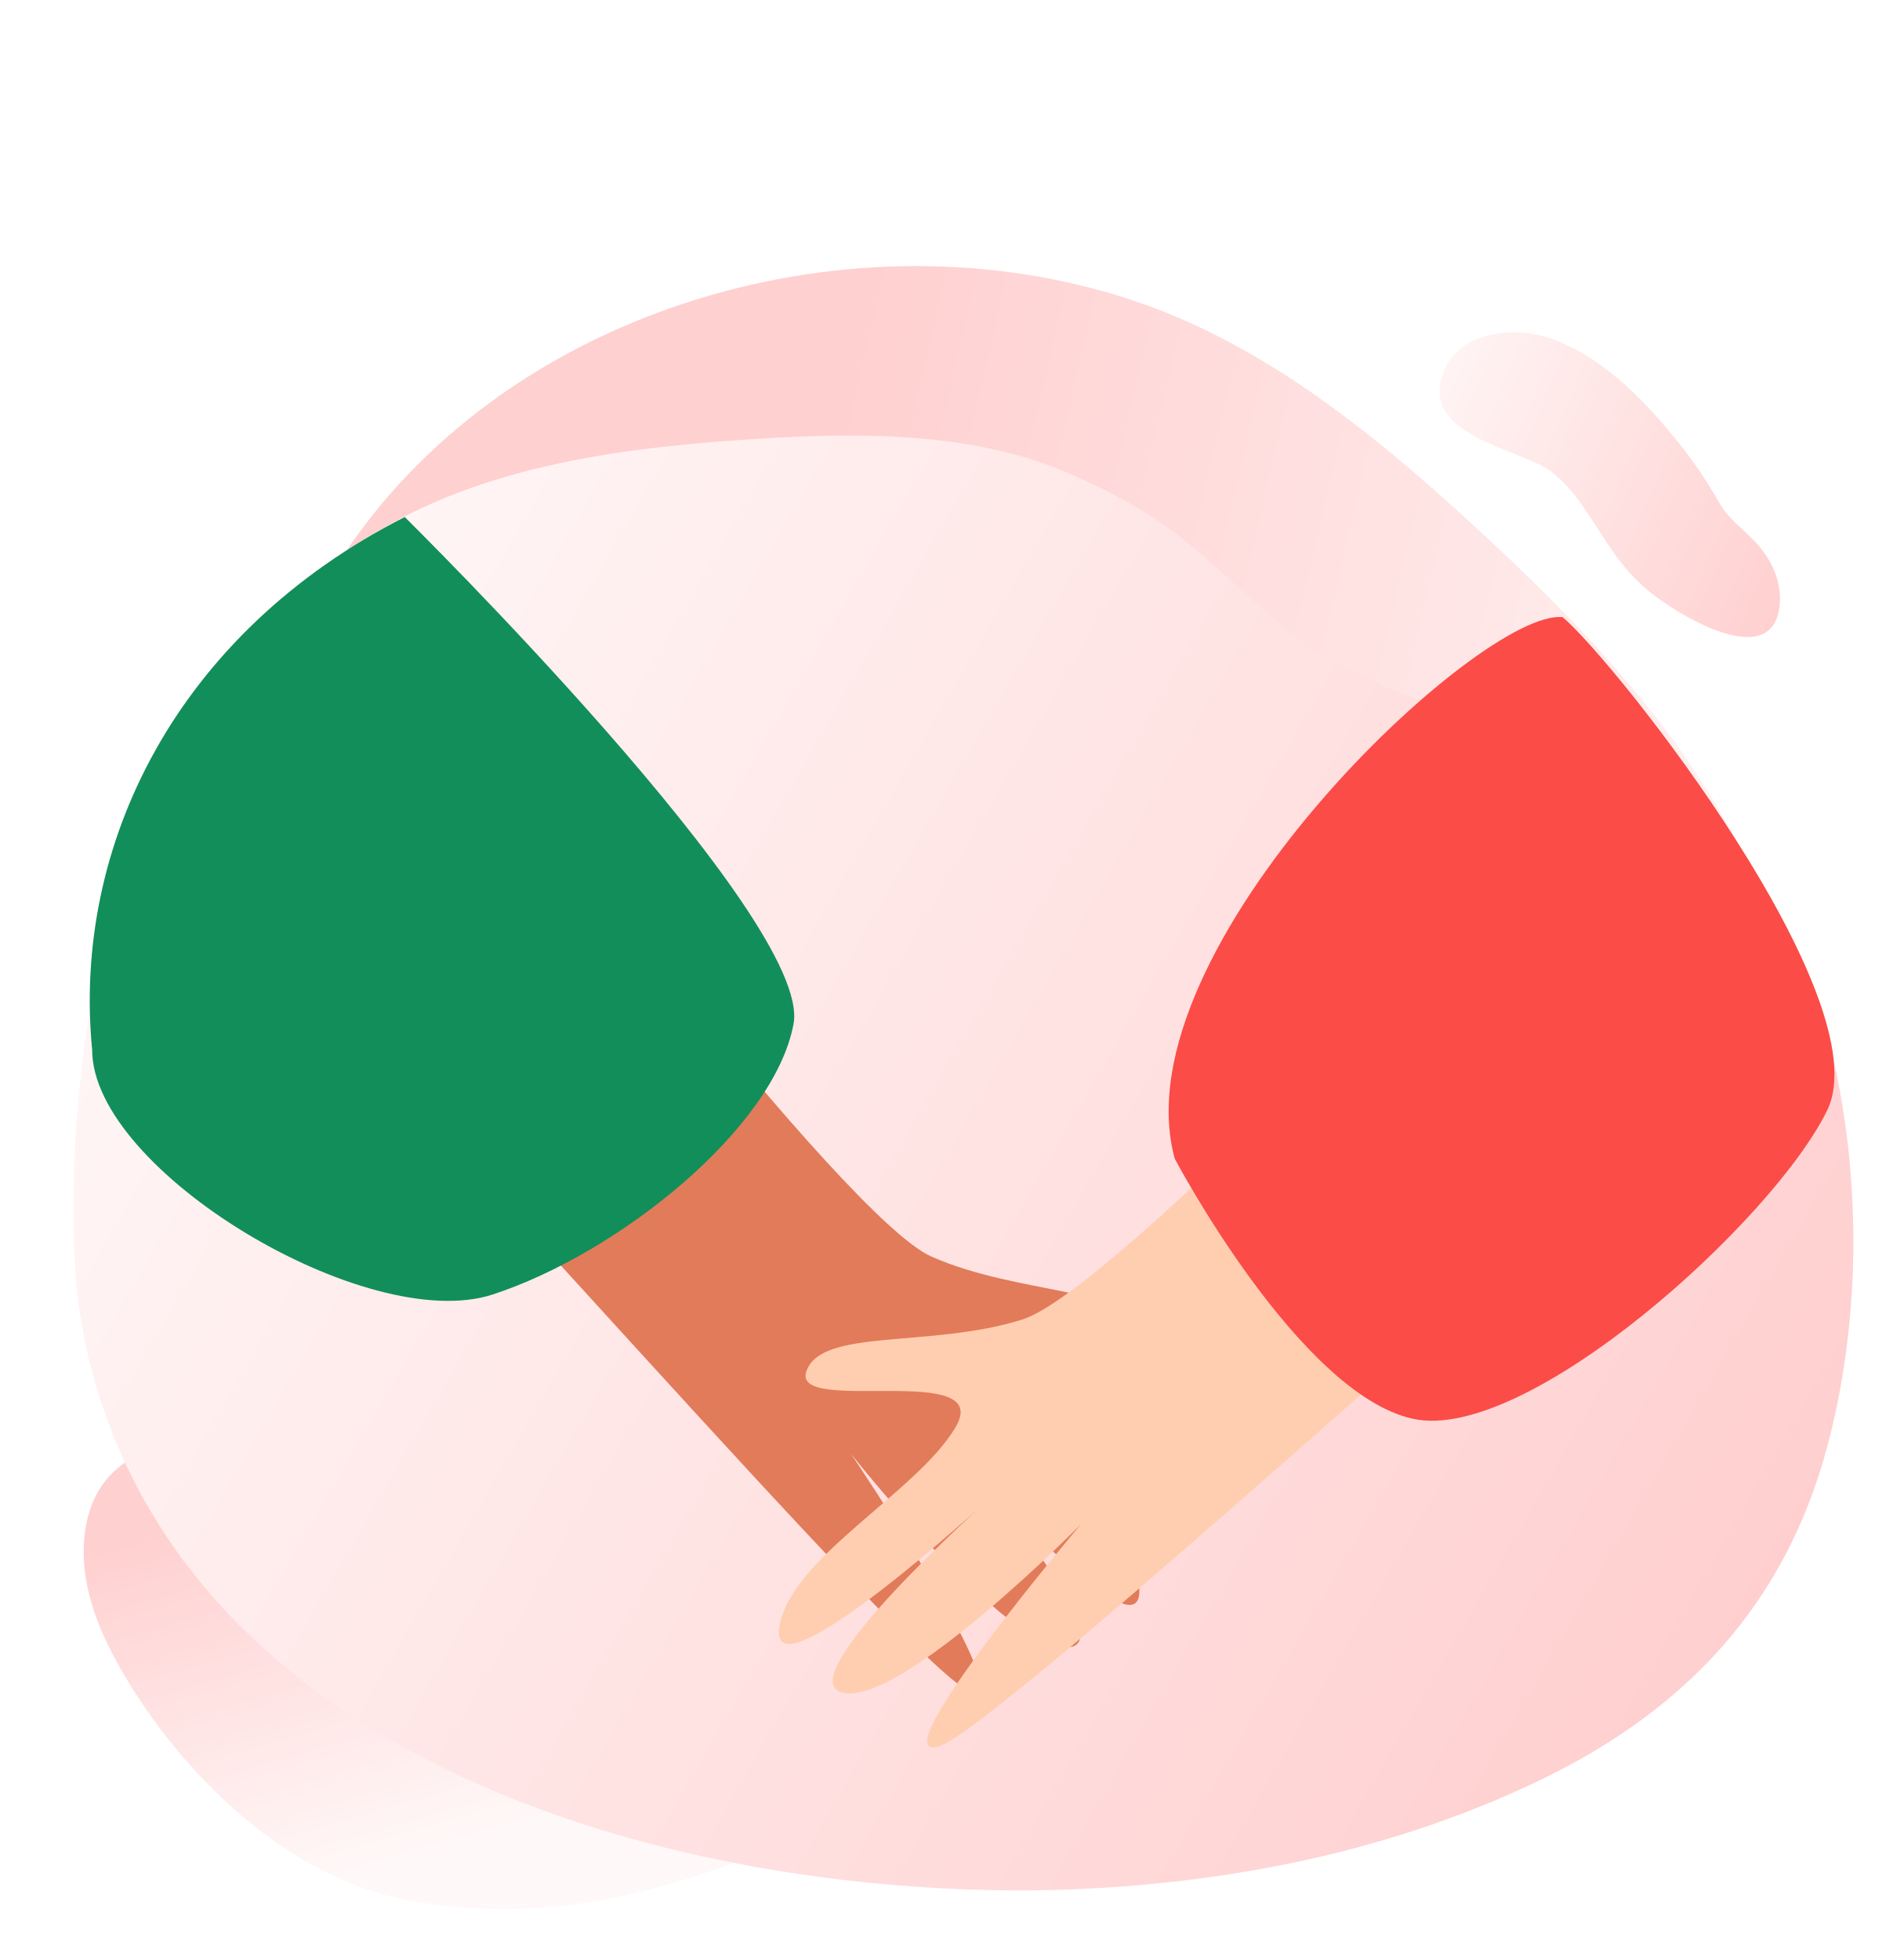
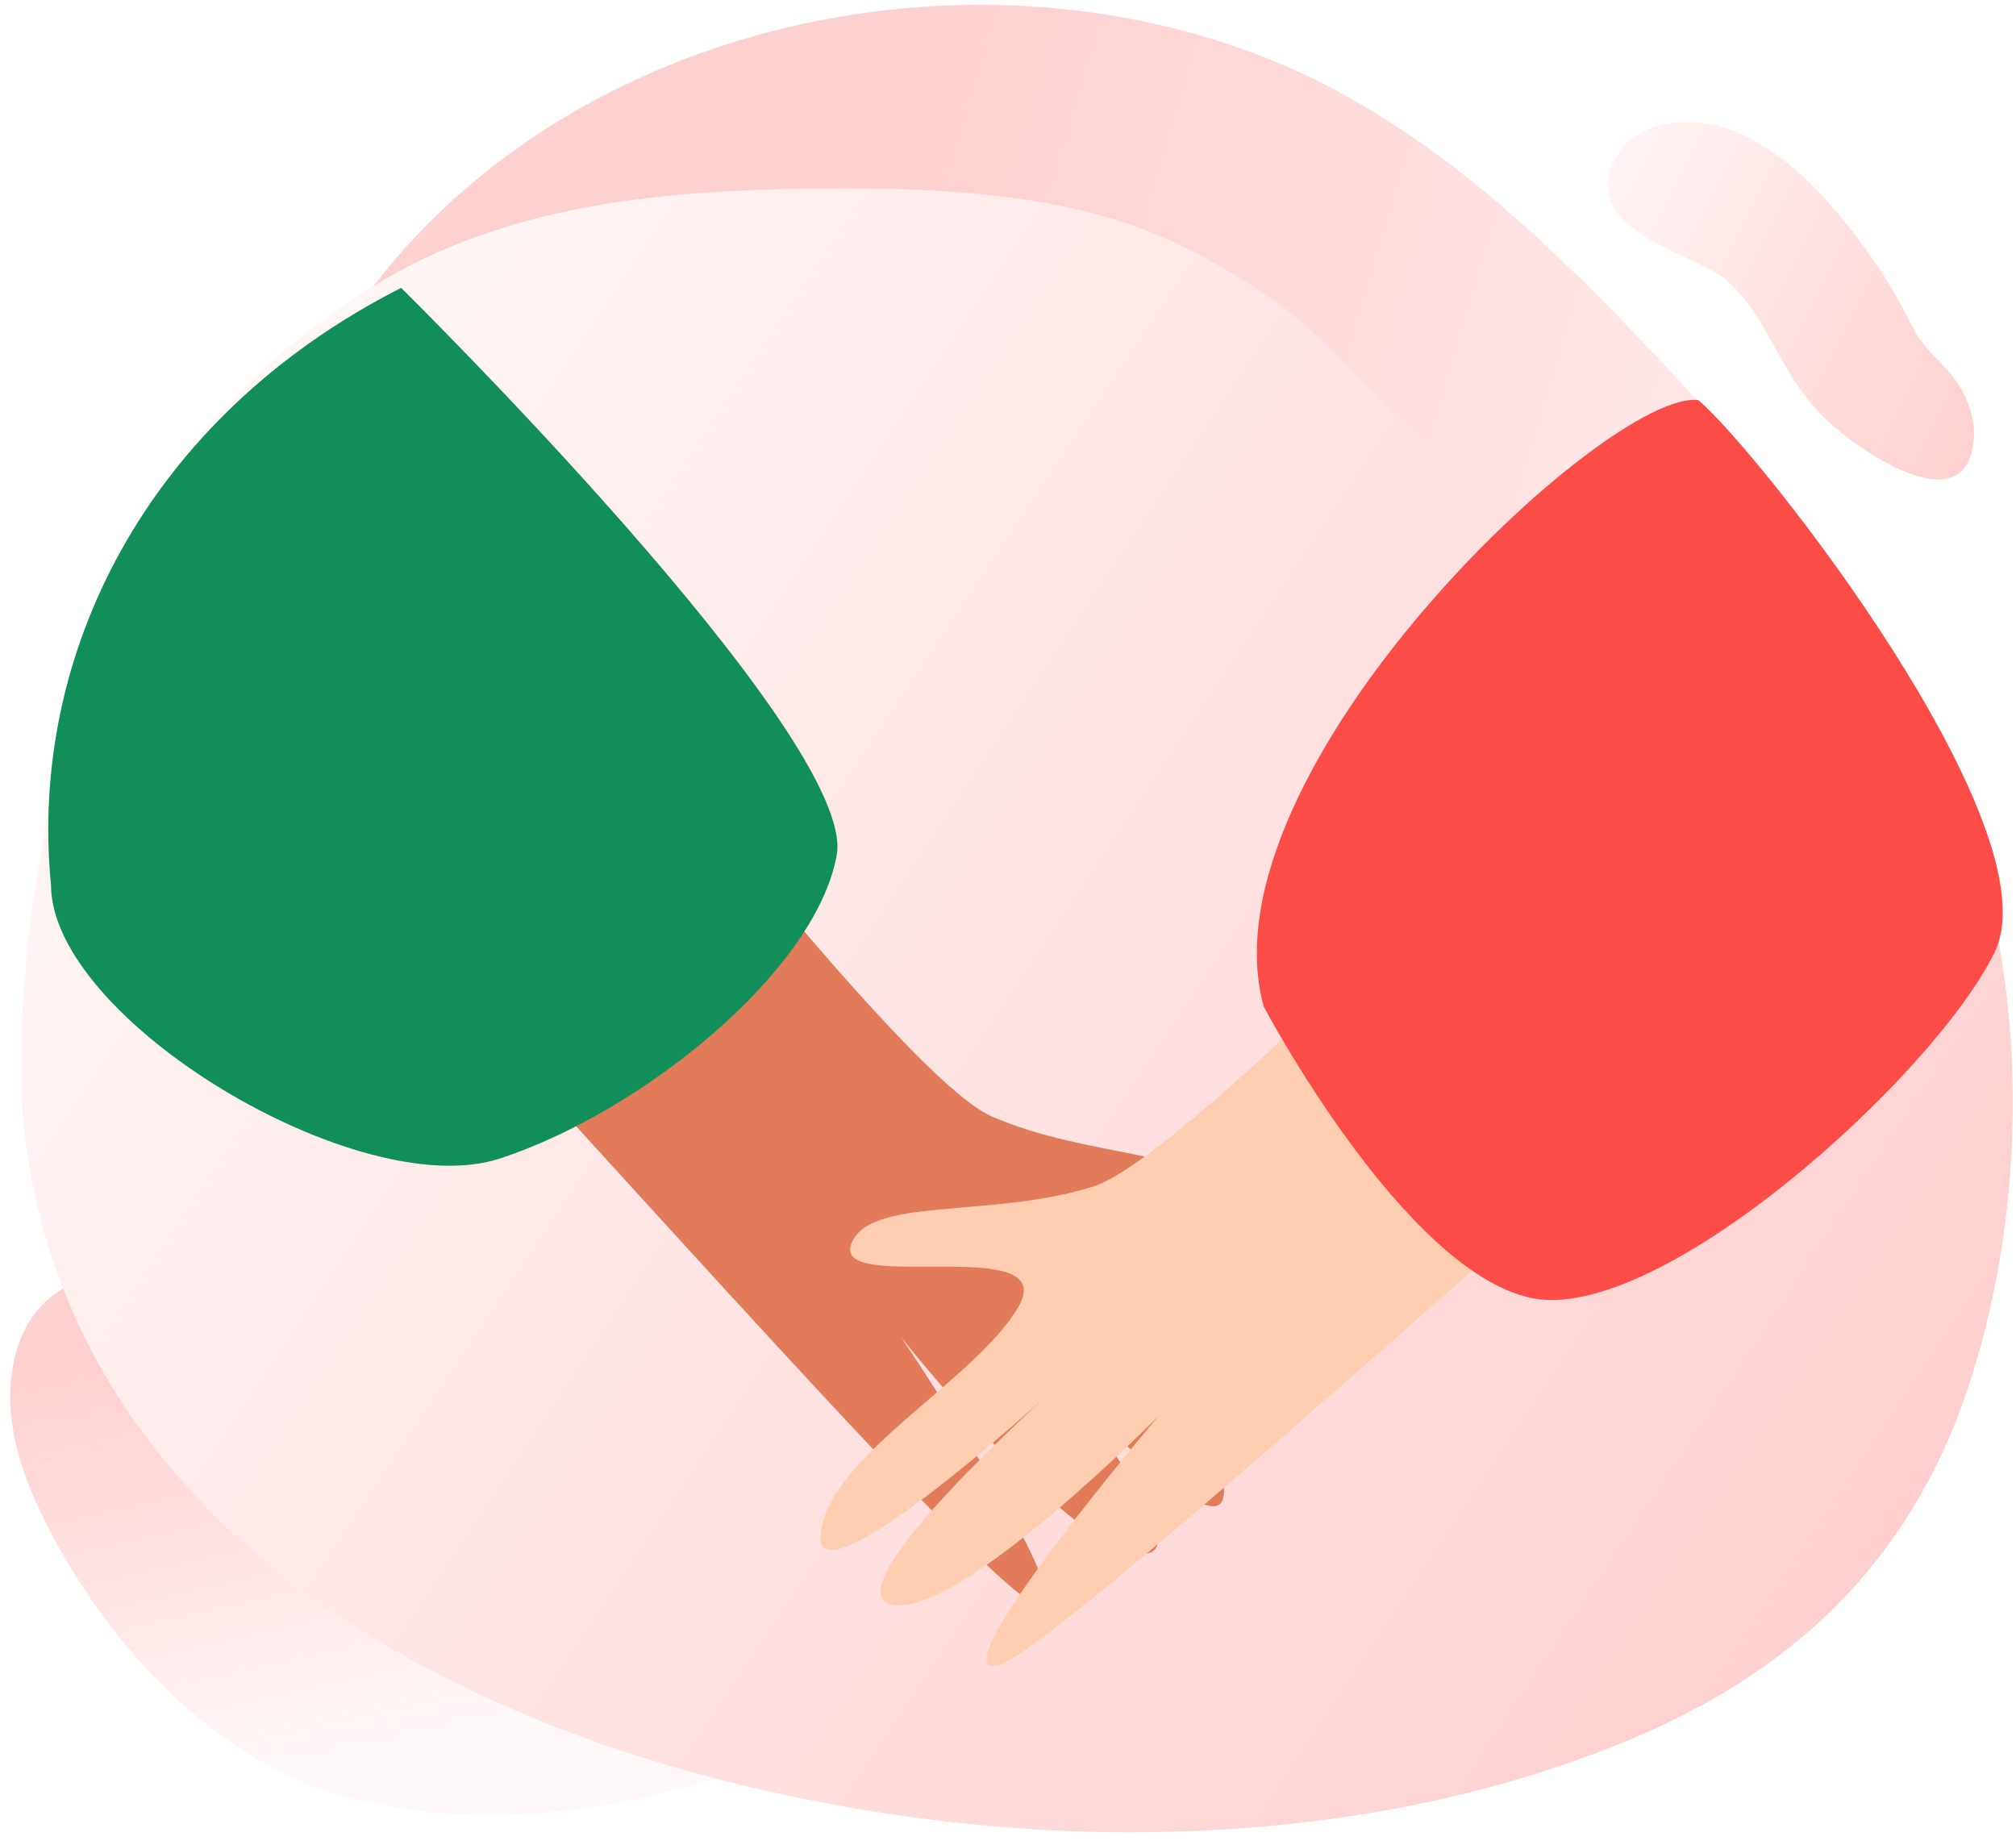
- <svg xmlns="http://www.w3.org/2000/svg" width="284" height="294" viewBox="0 0 284 294" fill="none">
-   <path d="M107.802 280.258C92.655 285.625 77.361 288.104 61.048 285.005C42.865 281.549 27.094 265.989 18.183 250.471C14.872 244.707 12.236 238.267 12.581 231.63C13.382 216.298 27.866 214.585 40.161 217.065C47.092 218.459 53.456 221.634 59.748 224.778C70.193 230.001 82.446 232.57 91.811 239.81C94.953 242.246 97.313 245.174 100.964 246.946C106.644 249.706 113.128 251.009 118.962 253.52C123.943 255.675 129.511 259.22 129.518 264.645C129.519 270.208 123.714 273.754 118.614 275.969C115.004 277.547 111.41 278.986 107.802 280.258Z" fill="url(#paint0_linear)" />
-   <path d="M52.05 82.496C76.863 45.928 128.172 31.246 169.761 44.995C189.816 51.628 206.623 65.439 222.125 79.777C235.789 92.414 249.045 106.044 258.377 122.29C264.748 133.379 269.309 146.671 272.529 159.081C277.344 177.661 272.971 201.602 248.952 199.848C243.317 199.437 238.442 197.411 233.171 195.638C228.908 194.201 224.73 195.063 220.304 194.361C209.162 192.597 198.429 188.495 188.28 183.69C167.596 173.89 148.697 160.575 127.425 151.987C109.993 144.958 91.377 141.329 72.581 141.296C64.651 141.283 56.313 141.838 49.22 138.292C31.737 129.545 39.599 105.958 46.129 92.69C47.858 89.156 49.837 85.749 52.05 82.496Z" fill="url(#paint1_linear)" />
-   <path d="M246.597 88.015C250.682 91.715 266.732 101.815 267.041 89.962C267.114 87.01 265.775 84.142 263.952 81.98C261.867 79.498 259.502 78.196 257.874 75.304C255.881 71.813 253.613 68.531 251.099 65.502C245.959 59.197 239.958 53.372 232.676 50.777C227.569 48.959 218.922 49.416 216.496 55.961C212.962 65.49 228.074 67.235 232.683 70.708C237.057 73.995 239.534 79.642 242.999 84.131C244.094 85.546 245.298 86.846 246.597 88.015Z" fill="url(#paint2_linear)" />
-   <path d="M171.059 76.425C179.712 81.519 186.202 89.145 194.091 95.286C207.225 105.509 225.228 107.6 240.29 114.71C255.648 121.963 267.245 133.236 272.488 149.483C279.262 170.455 279.906 195.395 274.151 216.955C267.813 240.687 252.929 256.451 231.168 266.964C209.419 277.471 185.326 282.374 161.296 283.386C158.977 283.485 156.662 283.539 154.338 283.554C102.135 283.857 32.65 265.482 14.877 209.404C14.714 208.891 14.558 208.379 14.402 207.859C12.57 201.611 11.494 195.167 11.194 188.663C10.076 165.606 14.112 140.157 22.195 118.543C27.632 103.991 39.34 91.687 51.676 82.92C69.009 70.603 90.157 67.46 111.206 65.982C126.793 64.889 144.323 64.489 159.063 70.451C163.205 72.14 167.215 74.137 171.059 76.425Z" fill="url(#paint3_linear)" />
-   <path d="M73.39 111.76C73.39 111.76 126.466 182.627 139.743 188.487C153.024 194.35 169.672 193.03 171.128 199.828C172.584 206.63 143.255 195.125 147.934 205.617C152.612 216.113 170.846 228.093 170.932 238.659C171.021 249.229 141.917 215.972 141.917 215.972C141.917 215.972 169.339 246.399 160.259 247.118C151.175 247.838 127.688 218.09 127.688 218.09C127.688 218.09 153.961 257.114 145.251 253.549C136.546 249.985 55.805 156.617 43.353 146.737C30.902 136.861 73.39 111.76 73.39 111.76Z" fill="#E27B5A" />
-   <path d="M227.787 128.962C227.787 128.962 167.251 193.554 153.407 197.919C139.563 202.281 123.163 199.139 120.966 205.734C118.773 212.331 149.187 204.128 143.382 214.045C137.581 223.958 118.143 233.857 116.894 244.353C115.65 254.845 148.228 224.997 148.228 224.997C148.228 224.997 117.628 252.219 126.574 253.933C135.525 255.65 162.138 228.669 162.138 228.669C162.138 228.669 131.735 264.566 140.781 261.981C149.828 259.396 240.338 175.485 253.797 167.036C267.259 158.588 227.787 128.962 227.787 128.962Z" fill="#FFCEB0" />
-   <path d="M176.25 173.812C176.25 173.812 194.869 209.069 211.985 212.82C229.099 216.571 266.071 183.104 274.138 166.527C282.208 149.953 242.877 99.797 234.46 92.583C222.301 91.098 167.618 142.385 176.25 173.812Z" fill="#FB4C47" />
-   <path d="M60.721 77.553C60.721 77.553 121.959 137.906 119.057 153.577C116.159 169.251 92.776 188.026 73.917 194.174C55.059 200.32 13.83 175.563 13.83 157.51C10.823 126.85 26.455 94.987 60.721 77.553Z" fill="#128E5A" />
+ <svg xmlns="http://www.w3.org/2000/svg" width="270" height="247" viewBox="0 0 270 247" fill="none">
+   <path d="M93.518 238.89C78.065 243.299 62.646 244.818 46.559 240.705C28.628 236.118 13.86 219.603 5.937 203.558C2.993 197.599 0.765 191.006 1.523 184.404C3.282 169.152 17.845 168.348 29.961 171.591C36.791 173.416 42.943 176.983 49.026 180.514C59.125 186.38 71.193 189.71 80.087 197.521C83.07 200.149 85.243 203.218 88.776 205.216C94.273 208.325 100.662 210.031 106.328 212.902C111.164 215.364 116.499 219.25 116.168 224.665C115.821 230.218 109.806 233.393 104.577 235.285C100.876 236.634 97.199 237.846 93.518 238.89Z" fill="url(#paint0_linear)" />
+   <path d="M50.239 38.029C77.29 3.085 129.416 -8.361 170.064 7.96C189.665 15.834 205.576 30.67 220.151 45.949C232.998 59.415 245.377 73.848 253.674 90.645C259.34 102.11 263.061 115.662 265.499 128.248C269.142 147.094 263.282 170.715 239.419 167.462C233.821 166.7 229.081 164.372 223.932 162.274C219.767 160.573 215.544 161.172 211.17 160.194C200.16 157.737 189.705 152.972 179.876 147.543C159.845 136.468 141.815 121.998 121.122 112.097C104.163 103.992 85.811 99.206 67.053 97.998C59.14 97.489 50.784 97.521 43.926 93.539C27.025 83.716 36.346 60.667 43.692 47.833C45.639 44.414 47.827 41.138 50.239 38.029Z" fill="url(#paint1_linear)" />
+   <path d="M244.06 55.7C247.906 59.648 263.293 70.733 264.343 58.922C264.6 55.98 263.443 53.034 261.759 50.762C259.833 48.155 257.554 46.707 256.11 43.719C254.339 40.11 252.281 36.693 249.961 33.513C245.225 26.899 239.6 20.71 232.495 17.665C227.511 15.531 218.853 15.446 216.022 21.827C211.899 31.116 226.873 33.803 231.256 37.557C235.415 41.111 237.535 46.902 240.712 51.599C241.716 53.08 242.837 54.453 244.06 55.7Z" fill="url(#paint2_linear)" />
+   <path d="M169.395 39.411C177.712 45.036 183.713 53.052 191.203 59.675C203.672 70.698 221.509 73.911 236.097 81.948C250.971 90.148 261.84 102.124 266.058 118.667C271.507 140.021 270.591 164.952 263.499 186.11C255.69 209.4 239.85 224.203 217.473 233.335C195.11 242.461 170.758 245.849 146.712 245.356C144.391 245.31 142.077 245.219 139.757 245.089C87.637 242.128 19.437 219.445 5.205 162.364C5.074 161.843 4.951 161.322 4.827 160.793C3.39 154.443 2.718 147.944 2.826 141.434C3.152 118.353 8.77 93.206 18.189 72.139C24.525 57.956 36.979 46.407 49.84 38.429C67.908 27.22 89.212 25.405 110.312 25.246C125.937 25.129 143.457 25.826 157.795 32.698C161.824 34.643 165.701 36.886 169.395 39.411Z" fill="url(#paint3_linear)" />
+   <path d="M66.39 72.76C66.39 72.76 119.466 143.627 132.743 149.487C146.024 155.35 162.672 154.03 164.128 160.828C165.584 167.63 136.255 156.125 140.934 166.617C145.613 177.113 163.847 189.093 163.932 199.659C164.021 210.229 134.918 176.972 134.918 176.972C134.918 176.972 162.339 207.399 153.259 208.118C144.175 208.838 120.688 179.09 120.688 179.09C120.688 179.09 146.961 218.114 138.252 214.549C129.546 210.985 48.805 117.617 36.354 107.737C23.903 97.861 66.39 72.76 66.39 72.76Z" fill="#E27B5A" />
+   <path d="M220.787 89.962C220.787 89.962 160.251 154.554 146.407 158.919C132.563 163.281 116.163 160.139 113.966 166.734C111.773 173.331 142.187 165.128 136.382 175.045C130.581 184.958 111.143 194.857 109.895 205.353C108.65 215.845 141.228 185.997 141.228 185.997C141.228 185.997 110.628 213.219 119.575 214.933C128.525 216.65 155.138 189.669 155.138 189.669C155.138 189.669 124.735 225.566 133.782 222.981C142.828 220.396 233.338 136.485 246.797 128.036C260.259 119.588 220.787 89.962 220.787 89.962Z" fill="#FFCEB0" />
+   <path d="M169.25 134.812C169.25 134.812 187.869 170.069 204.986 173.82C222.099 177.571 259.071 144.104 267.138 127.527C275.208 110.953 235.877 60.797 227.46 53.583C215.301 52.098 160.618 103.385 169.25 134.812Z" fill="#FB4C47" />
+   <path d="M53.721 38.553C53.721 38.553 114.959 98.906 112.058 114.577C109.159 130.251 85.776 149.026 66.917 155.174C48.059 161.32 6.83 136.563 6.83 118.51C3.824 87.85 19.455 55.987 53.721 38.553Z" fill="#128E5A" />
  <defs>
-     <linearGradient id="paint0_linear" x1="11.236" y1="233.746" x2="26.951" y2="288.313" gradientUnits="userSpaceOnUse">
+     <linearGradient id="paint0_linear" x1="0.049" y1="186.432" x2="12.322" y2="241.875" gradientUnits="userSpaceOnUse">
      <stop stop-color="#FFD0D0" />
      <stop offset="1" stop-color="#FFF8F8" />
    </linearGradient>
-     <linearGradient id="paint1_linear" x1="304.772" y1="87.822" x2="128.881" y2="47.207" gradientUnits="userSpaceOnUse">
+     <linearGradient id="paint1_linear" x1="302.134" y1="59.145" x2="129.126" y2="7.612" gradientUnits="userSpaceOnUse">
      <stop stop-color="#FFF8F8" />
      <stop offset="1" stop-color="#FFD0D0" />
    </linearGradient>
-     <linearGradient id="paint2_linear" x1="267.458" y1="89.755" x2="207.112" y2="63.98" gradientUnits="userSpaceOnUse">
+     <linearGradient id="paint2_linear" x1="264.772" y1="58.741" x2="206.155" y2="29.244" gradientUnits="userSpaceOnUse">
      <stop stop-color="#FFD0D0" />
      <stop offset="1" stop-color="#FFF7F7" />
    </linearGradient>
-     <linearGradient id="paint3_linear" x1="253.838" y1="259.726" x2="11.244" y2="119.24" gradientUnits="userSpaceOnUse">
+     <linearGradient id="paint3_linear" x1="240.552" y1="227.528" x2="7.216" y2="72.151" gradientUnits="userSpaceOnUse">
      <stop stop-color="#FFCFCF" />
      <stop offset="1" stop-color="#FFF8F8" />
    </linearGradient>
  </defs>
</svg>
